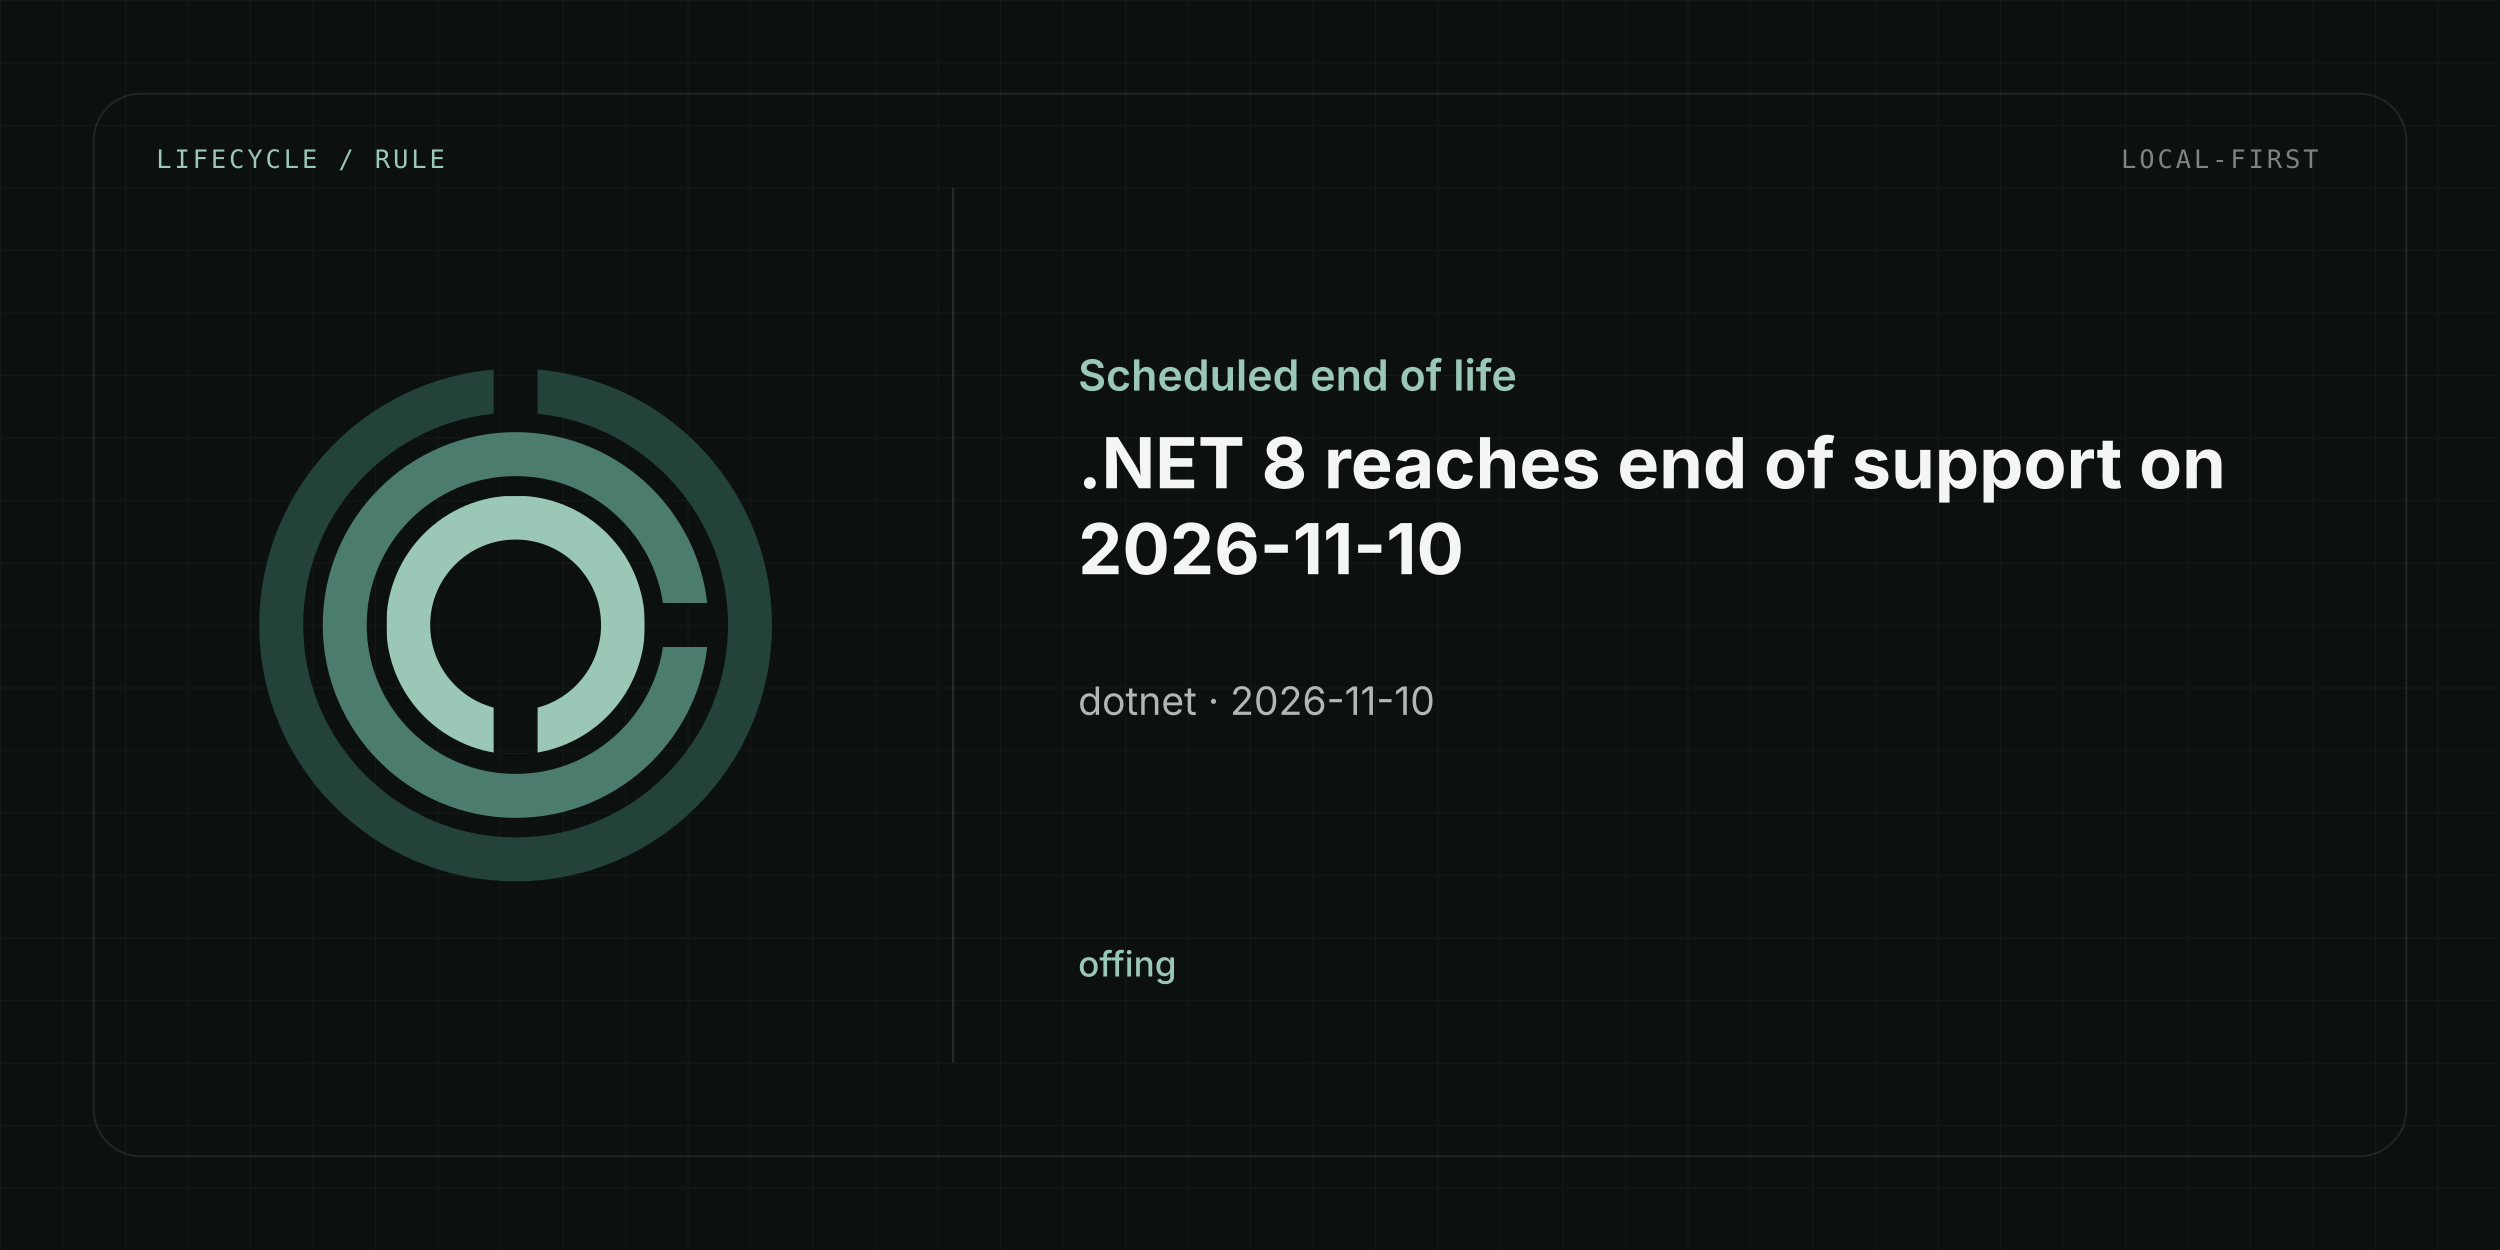
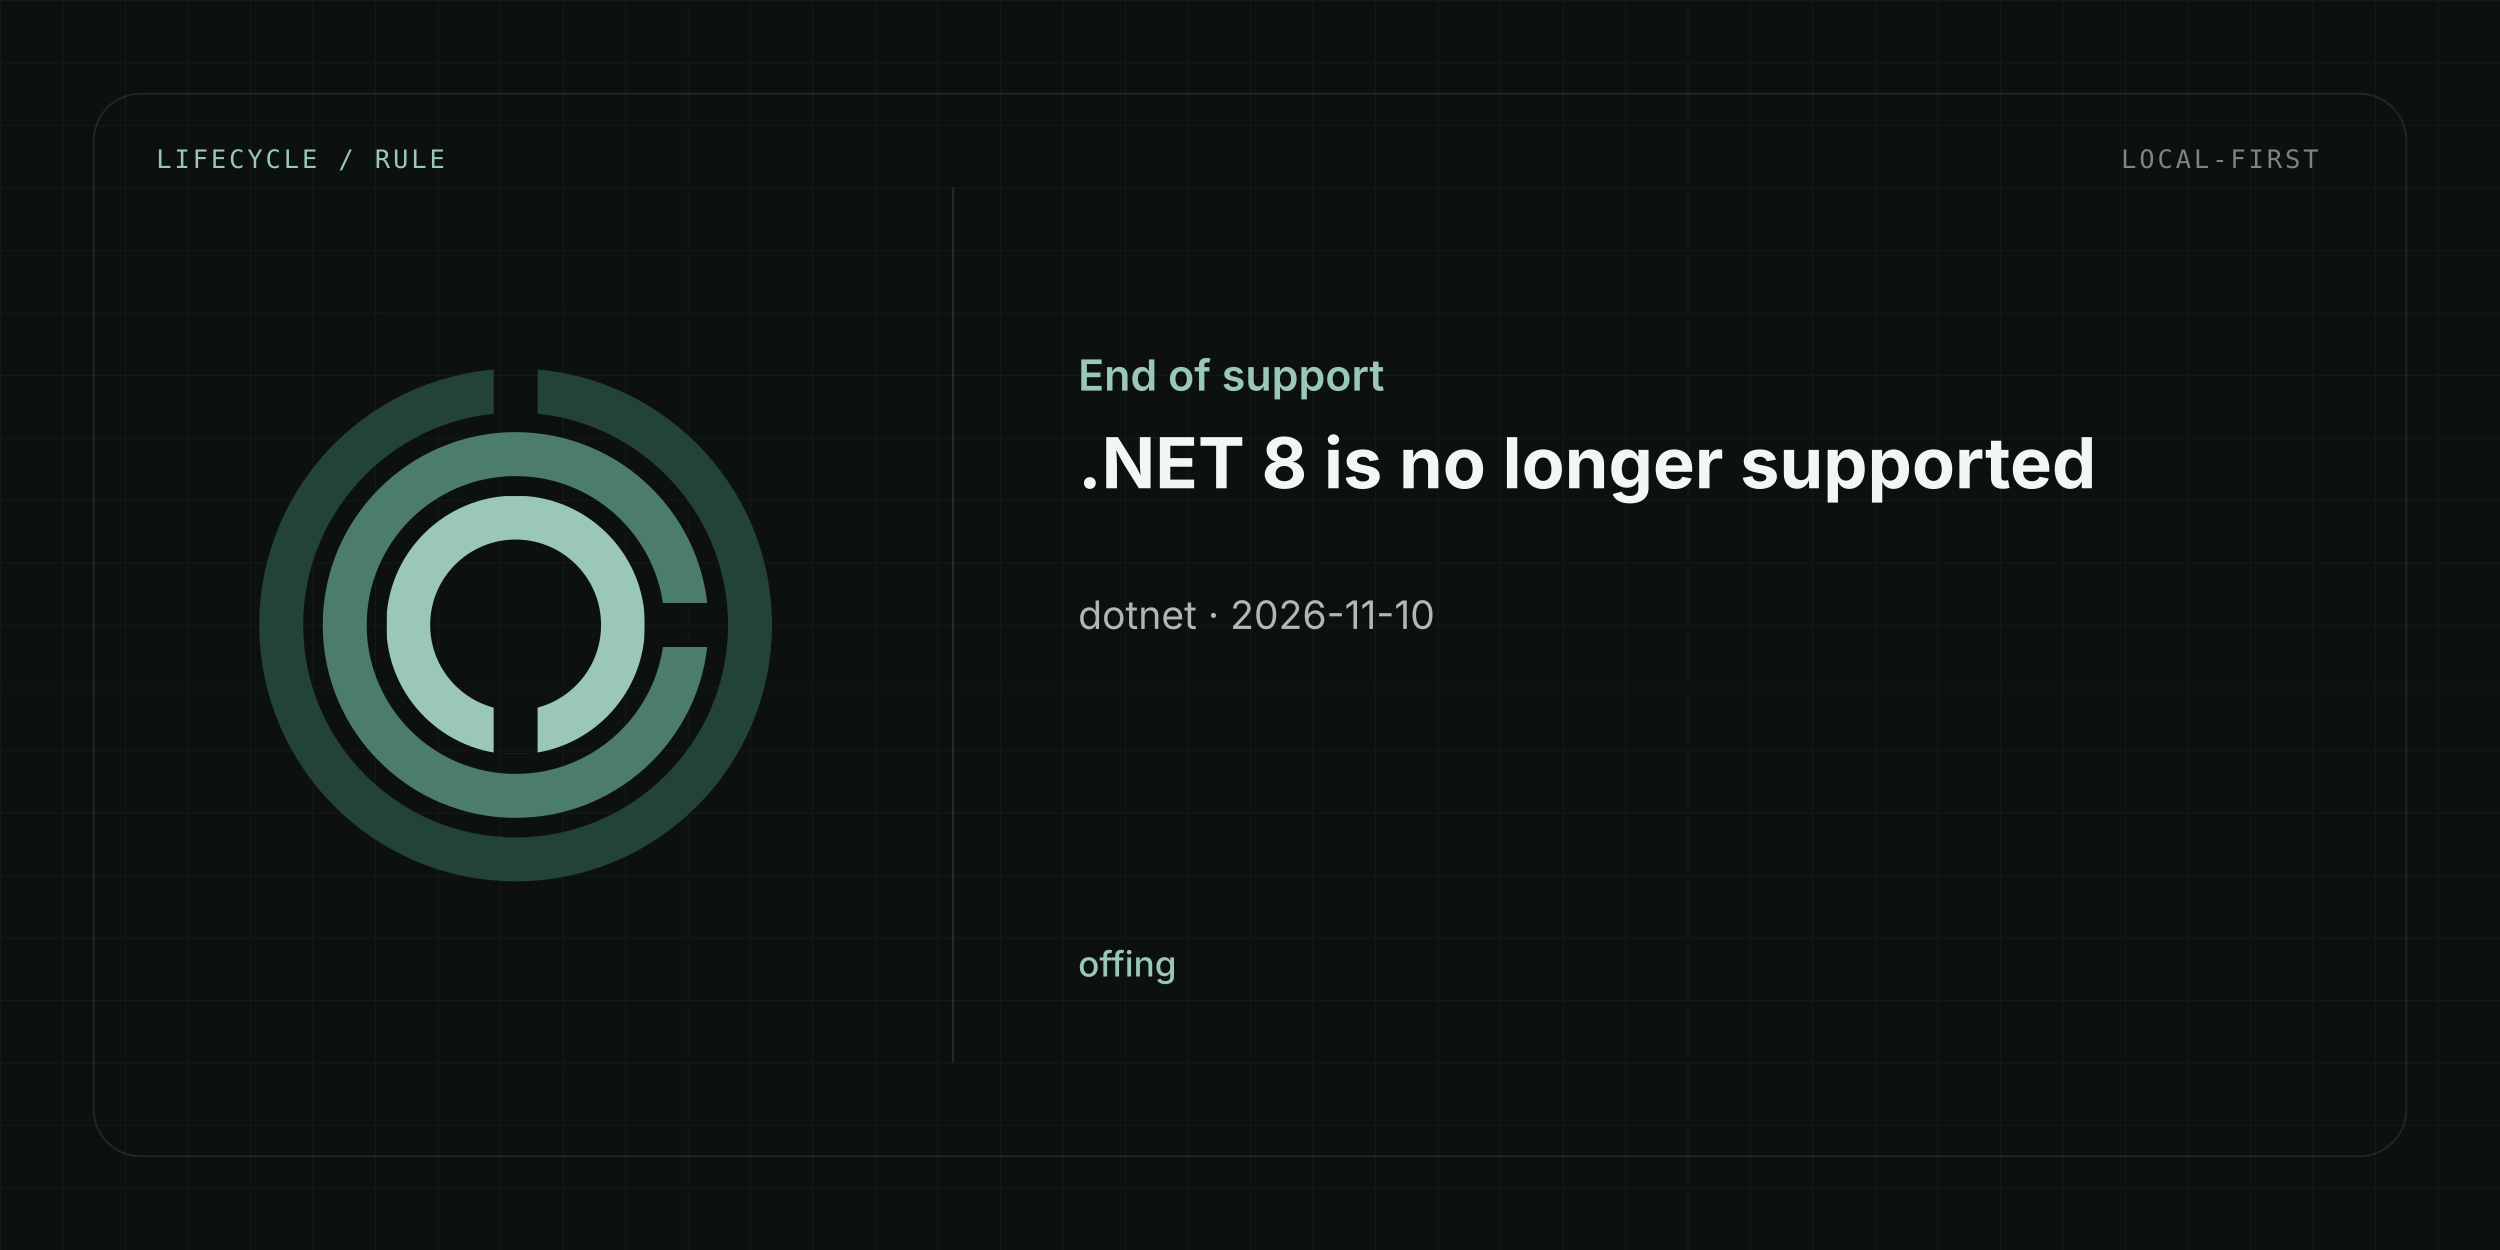
<svg xmlns="http://www.w3.org/2000/svg" width="1280" height="640" viewBox="0 0 1280 640" role="img" aria-labelledby="title desc">
  <defs>
    <pattern id="grid" width="32" height="32" patternUnits="userSpaceOnUse">
      <path d="M32 0H0V32" fill="none" stroke="#F3F6F4" stroke-opacity=".035" />
    </pattern>
    <mask id="outer-notch">
      <rect width="256" height="256" fill="white" />
      <rect x="119" y="18" width="18" height="28" fill="black" />
    </mask>
    <mask id="middle-notch">
      <rect width="256" height="256" fill="white" />
      <rect x="186" y="119" width="30" height="18" fill="black" />
    </mask>
    <mask id="inner-notch">
      <rect width="256" height="256" fill="white" />
      <rect x="119" y="160" width="18" height="30" fill="black" />
    </mask>
  </defs>
  <rect width="1280" height="640" fill="#0C1110" />
  <rect width="1280" height="640" fill="url(#grid)" />
  <rect x="48" y="48" width="1184" height="544" rx="24" fill="none" stroke="#F3F6F4" stroke-opacity=".09" />
  <path d="M488 96V544" stroke="#F3F6F4" stroke-opacity=".12" />
  <g transform="translate(104 160) scale(1.25)" fill="none" stroke-width="18">
    <circle cx="128" cy="128" r="96" stroke="#23423A" mask="url(#outer-notch)" />
    <circle cx="128" cy="128" r="70" stroke="#4C7C6D" mask="url(#middle-notch)" />
    <circle cx="128" cy="128" r="44" stroke="#9AC7B6" mask="url(#inner-notch)" />
  </g>
  <g font-family="IBM Plex Mono, Menlo, monospace" font-size="13" letter-spacing="1.5">
    <text x="80" y="86" fill="#9AC7B6">LIFECYCLE / RULE</text>
    <text x="1086" y="86" fill="#F3F6F4" fill-opacity=".5">LOCAL-FIRST</text>
  </g>
  <g font-family="Inter, Arial, sans-serif">
-     <text x="552" y="200" fill="#9AC7B6" font-size="22" font-weight="600">Scheduled end of life</text>
-     <text x="552" y="250" fill="#F3F6F4" font-size="36" font-weight="700">.NET 8 reaches end of support on</text>
-     <text x="552" y="294" fill="#F3F6F4" font-size="36" font-weight="700">2026-11-10</text>
-     <text x="552" y="366" fill="#F3F6F4" fill-opacity=".72" font-size="20">dotnet · 2026-11-10</text>
+     <text x="552" y="200" fill="#9AC7B6" font-size="22" font-weight="600">End of support</text>
+     <text x="552" y="250" fill="#F3F6F4" font-size="36" font-weight="700">.NET 8 is no longer supported</text>
+     <text x="552" y="322" fill="#F3F6F4" fill-opacity=".72" font-size="20">dotnet · 2026-11-10</text>
    <text x="552" y="500" fill="#9AC7B6" font-size="18" font-weight="500">offing</text>
  </g>
</svg>
